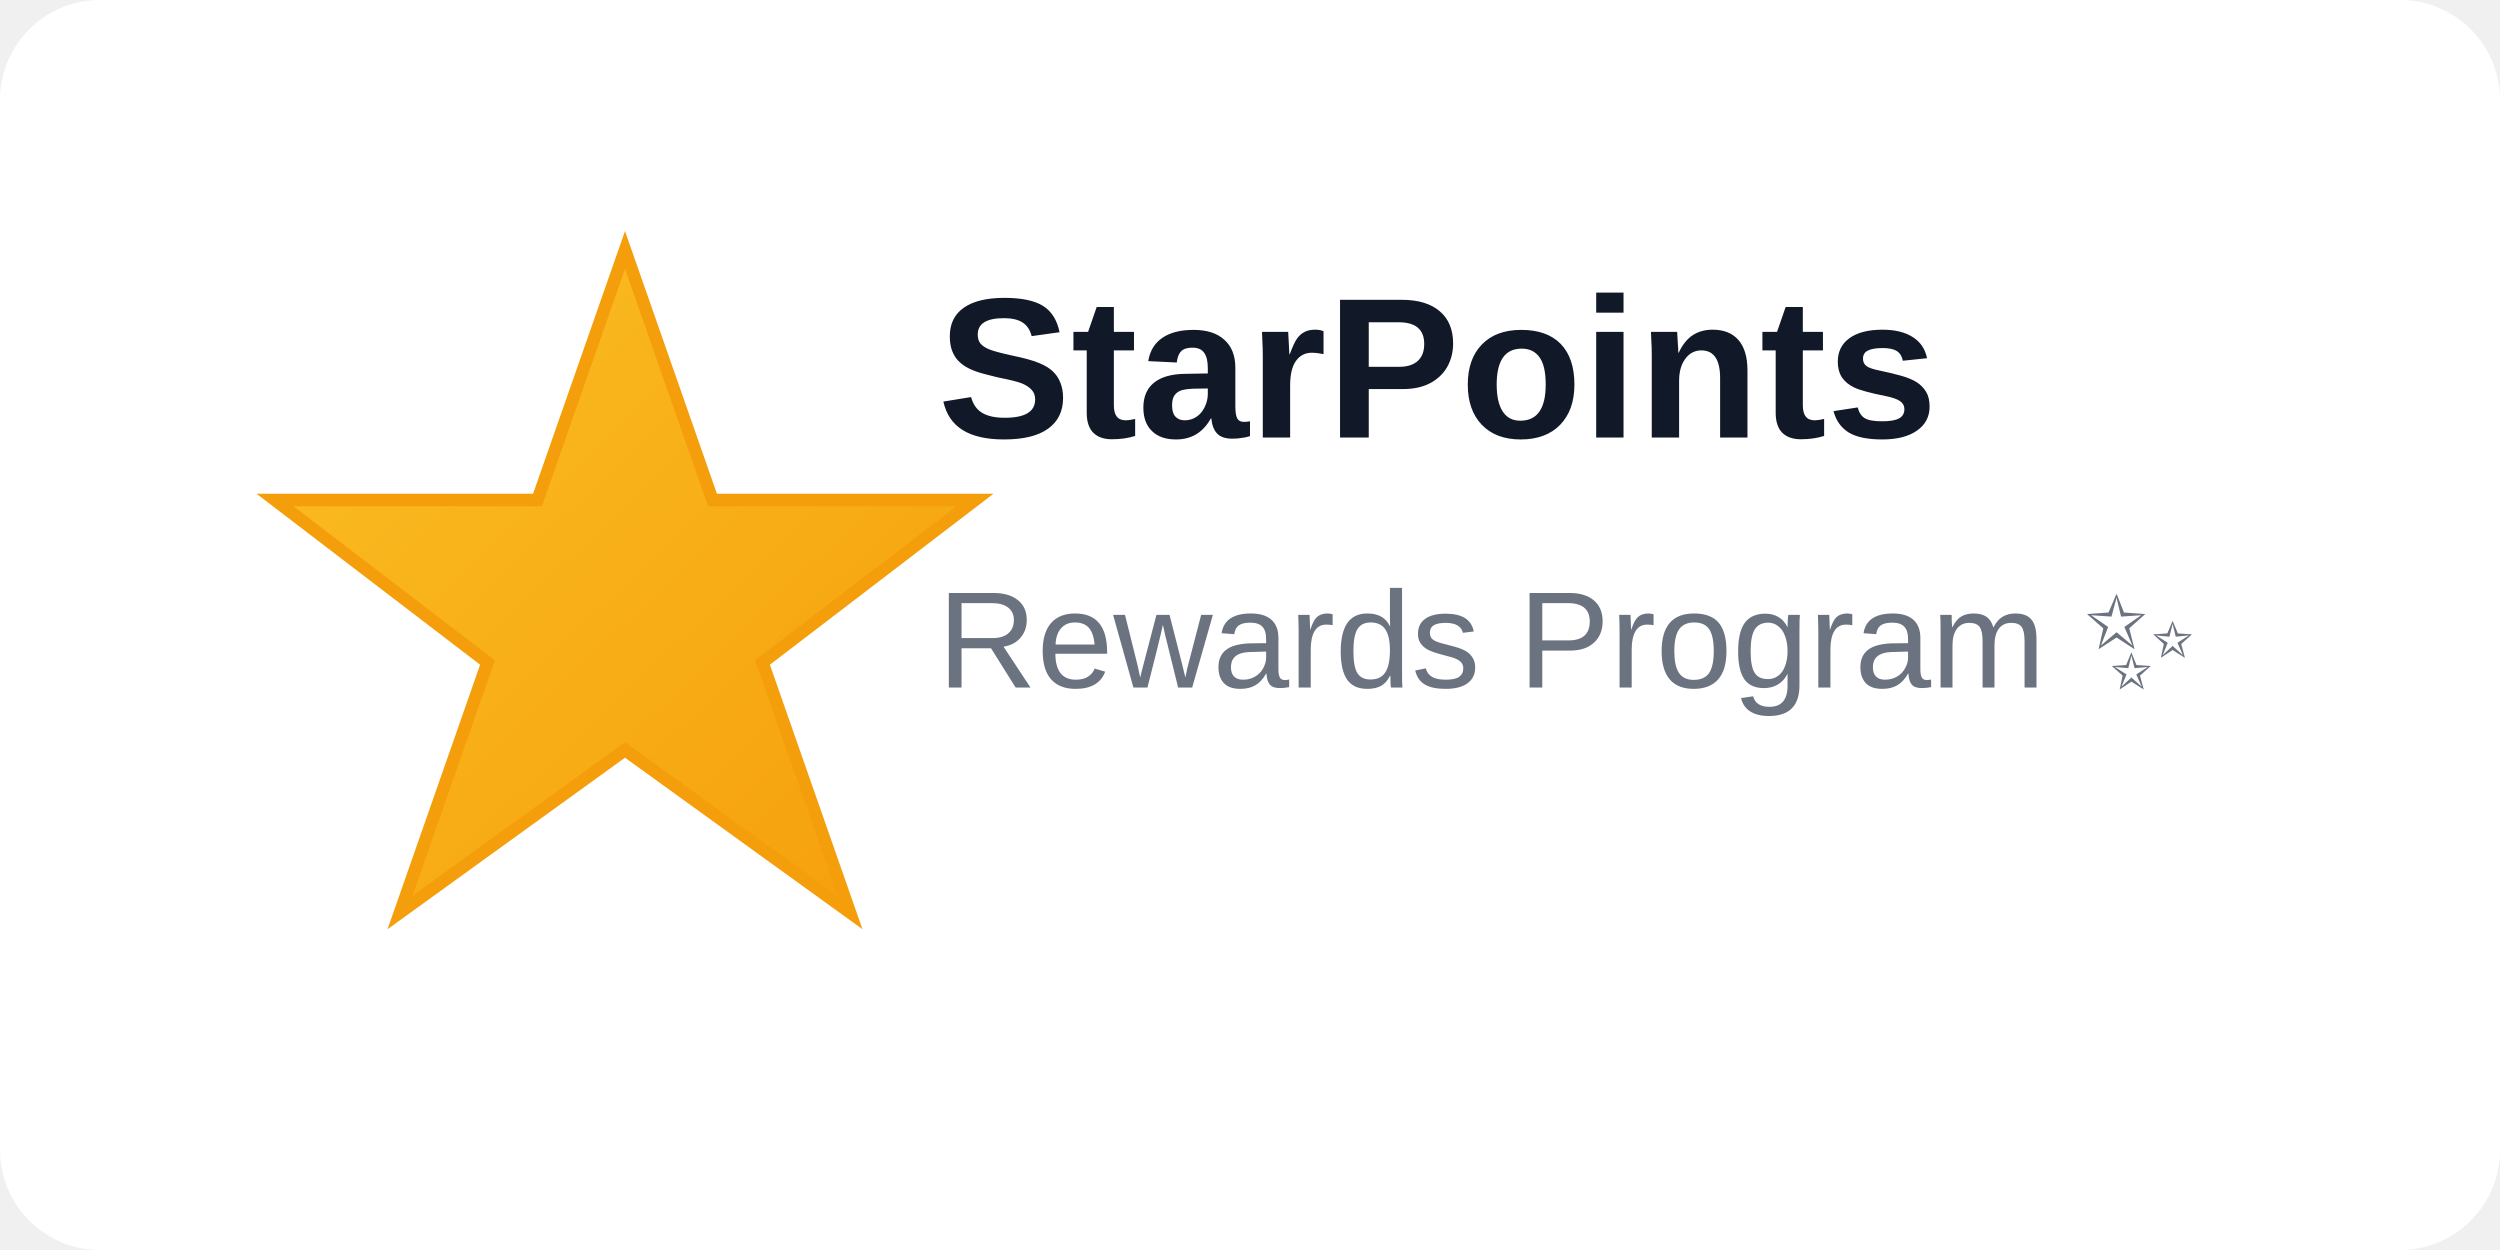
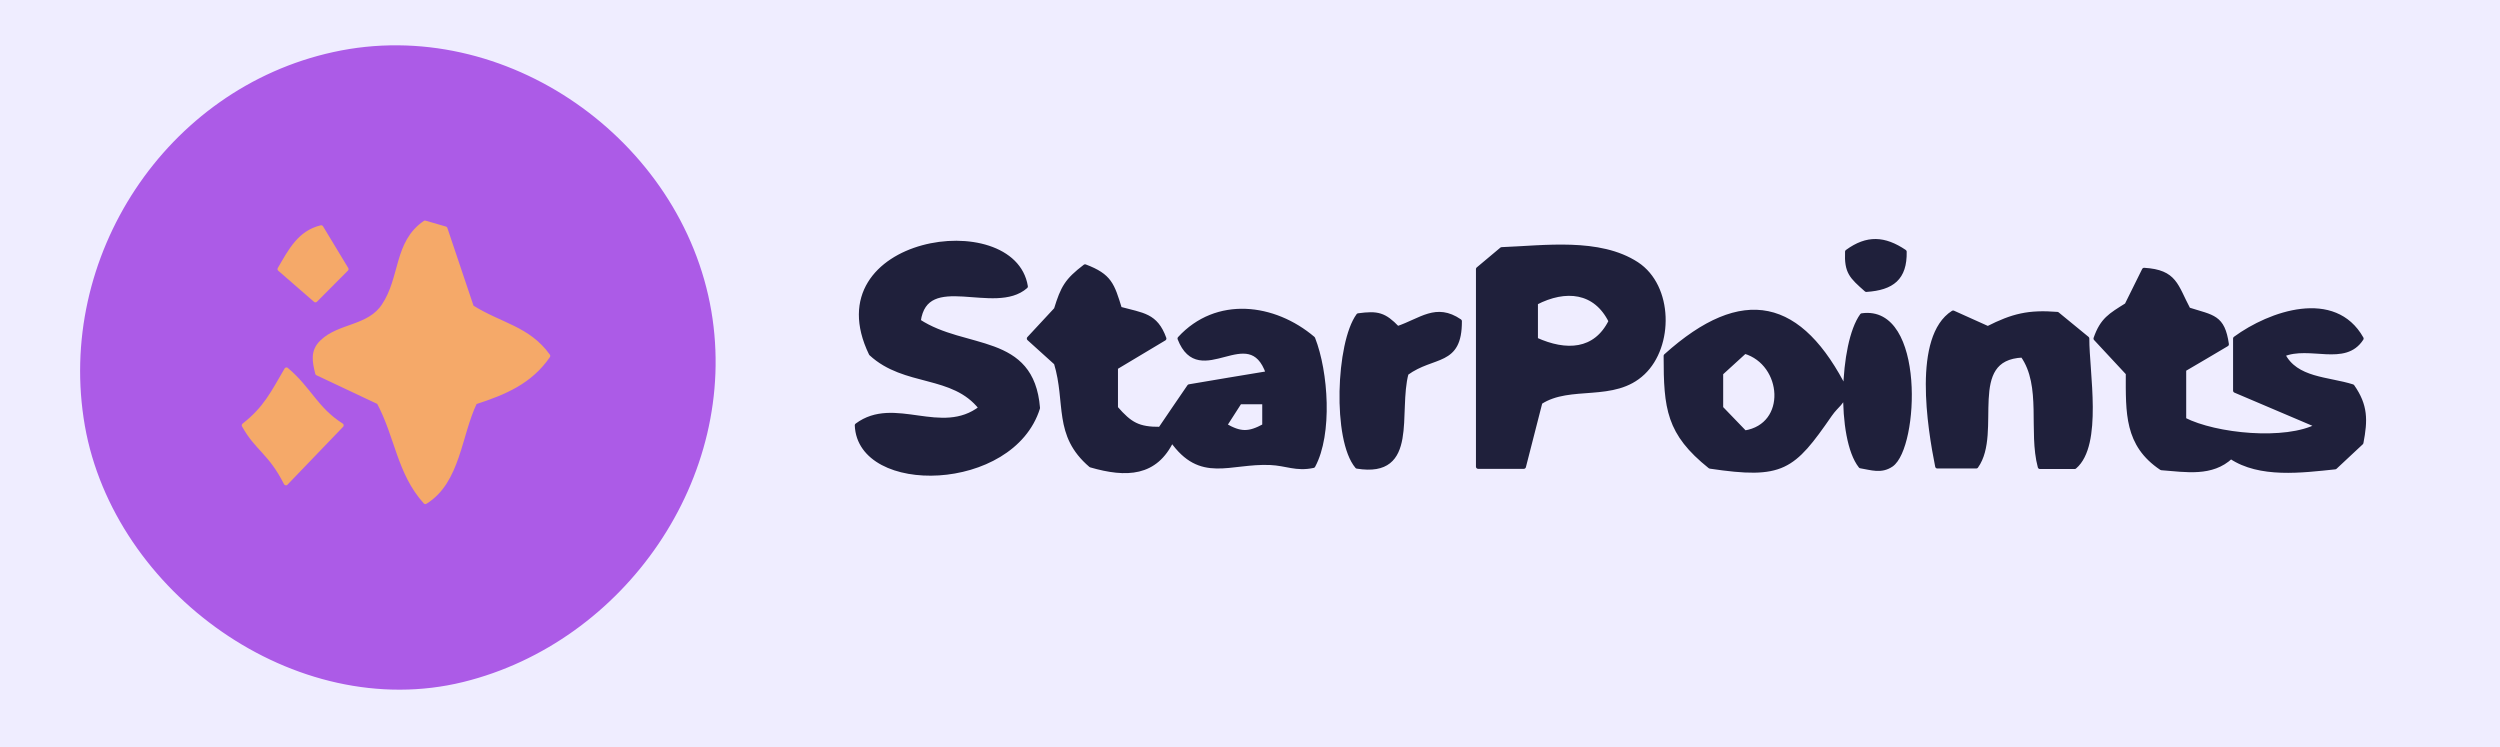
- <svg xmlns="http://www.w3.org/2000/svg" viewBox="0 0 200 100">
-   <defs>
-     <linearGradient id="starGradient" x1="0%" y1="0%" x2="100%" y2="100%">
-       <stop offset="0%" style="stop-color:#fbbf24;stop-opacity:1" />
-       <stop offset="100%" style="stop-color:#f59e0b;stop-opacity:1" />
-     </linearGradient>
-   </defs>
-   <rect width="200" height="100" fill="#ffffff" rx="8" />
-   <g transform="translate(20, 15)">
-     <polygon points="30,5 37,25 58,25 41,38 48,58 30,45 12,58 19,38 2,25 23,25" fill="url(#starGradient)" stroke="#f59e0b" stroke-width="1" />
-   </g>
-   <text x="75" y="35" font-size="16" font-weight="bold" fill="#111827" font-family="Arial, sans-serif">StarPoints</text>
-   <text x="75" y="55" font-size="11" fill="#6b7280" font-family="Arial, sans-serif">Rewards Program ✨</text>
+ <svg xmlns="http://www.w3.org/2000/svg" viewBox="0 0 144 43" width="144" height="43">
+   <path d="M0.08 0.08C48.03 0.08 95.97 0.08 143.92 0.08C143.92 14.36 143.92 28.64 143.92 42.92C95.97 42.92 48.03 42.92 0.08 42.92C0.08 28.64 0.08 14.36 0.08 0.08ZM19.23 3.12C9.65 5.21 3.33 14.86 5.01 24.5C6.68 34.01 17.04 41.53 26.66 39.16C35.87 36.89 42.47 27.47 40.85 17.94C39.18 8.15 29.07 0.96 19.23 3.12ZM59.08 16.5C58.36 12.01 46.94 13.7 50.17 20.37C52.13 22.18 54.89 21.45 56.5 23.5C54.21 25.26 51.52 22.89 49.36 24.5C49.52 28.45 58.3 28.24 59.78 23.5C59.44 19.27 55.6 20.27 52.91 18.5C53.32 15.48 57.3 18.07 59.08 16.5ZM109.7 14.5C108.54 13.72 107.55 13.66 106.4 14.5C106.35 15.68 106.64 15.93 107.5 16.69C108.99 16.59 109.73 16.02 109.7 14.5ZM86.5 14.36C86.05 14.74 85.6 15.12 85.14 15.5C85.14 19.29 85.14 23.09 85.14 26.88C86.02 26.88 86.9 26.88 87.77 26.88C88.09 25.64 88.4 24.4 88.72 23.17C90.45 22.04 92.96 23.07 94.64 21.47C96.27 19.93 96.26 16.51 94.28 15.21C92.12 13.8 88.94 14.27 86.5 14.36ZM62.5 15.35C61.44 16.16 61.22 16.56 60.83 17.82C60.31 18.38 59.79 18.94 59.27 19.5C59.79 19.97 60.31 20.44 60.83 20.91C61.53 23.22 60.77 25.04 62.83 26.8C64.9 27.4 66.56 27.32 67.5 25.35C69.17 27.73 70.8 26.56 73.17 26.66C74.1 26.7 74.66 27.04 75.64 26.83C76.63 25 76.39 21.43 75.63 19.5C73.38 17.59 70.08 17.18 67.95 19.5C69.11 22.46 71.96 18.37 73.04 21.5C71.53 21.75 70.01 22 68.5 22.26C67.94 23.07 67.39 23.89 66.83 24.71C65.56 24.72 65.09 24.44 64.27 23.5C64.27 22.72 64.27 21.94 64.27 21.17C65.2 20.61 66.13 20.06 67.06 19.5C66.57 18.14 65.81 18.15 64.5 17.79C64.07 16.4 63.93 15.89 62.5 15.35ZM123.5 15.55C123.17 16.22 122.83 16.9 122.5 17.57C121.56 18.16 121.09 18.41 120.71 19.5C121.33 20.17 121.95 20.83 122.57 21.5C122.57 23.77 122.48 25.61 124.5 26.96C125.92 27.07 127.4 27.34 128.5 26.31C130.17 27.43 132.58 27.11 134.5 26.91C135 26.44 135.51 25.97 136.01 25.5C136.26 24.2 136.27 23.36 135.5 22.26C134.08 21.81 132.24 21.89 131.5 20.42C133.05 19.78 135.06 20.99 136.02 19.5C134.47 16.75 130.77 18.02 128.75 19.5C128.75 20.5 128.75 21.5 128.75 22.5C130.33 23.17 131.92 23.85 133.5 24.52C131.66 25.5 127.62 25.1 125.8 24.17C125.8 23.2 125.8 22.24 125.8 21.28C126.62 20.8 127.44 20.32 128.26 19.83C128.03 18.23 127.46 18.28 126.05 17.83C125.32 16.46 125.3 15.66 123.5 15.55ZM92.78 18.5C91.9 20.28 90.2 20.35 88.46 19.56C88.46 18.85 88.46 18.15 88.46 17.44C90.18 16.55 91.9 16.72 92.78 18.5ZM80.5 18.91C79.73 18.11 79.35 18.02 78.24 18.17C77.08 19.76 76.87 25.33 78.17 26.87C81.63 27.43 80.4 23.76 81.01 21.5C82.58 20.36 84.09 21.01 84.08 18.5C82.72 17.57 81.86 18.45 80.5 18.91ZM106.32 22.5C103.71 17.3 100.41 16.49 95.95 20.5C95.95 23.53 96.1 24.95 98.5 26.87C102.67 27.49 103.26 26.99 105.41 23.88C105.83 23.28 106.11 23.28 106.32 22.5ZM107.17 26.85C107.79 26.95 108.35 27.17 108.94 26.77C110.4 25.76 110.77 17.67 107.25 18.17C106.07 19.79 105.9 25.25 107.17 26.85ZM112.5 18.01C110.3 19.41 111.14 24.62 111.59 26.86C112.34 26.86 113.08 26.86 113.83 26.86C115.23 24.9 113.12 20.62 116.5 20.47C117.74 22.23 116.95 24.84 117.5 26.89C118.17 26.89 118.83 26.89 119.5 26.89C121 25.61 120.21 21.41 120.22 19.5C119.64 19.03 119.07 18.56 118.5 18.09C116.85 17.96 115.94 18.18 114.5 18.91C113.83 18.61 113.17 18.31 112.5 18.01ZM100.5 20.25C102.8 20.93 103.08 24.51 100.5 24.92C100.04 24.44 99.59 23.97 99.13 23.5C99.13 22.83 99.13 22.17 99.13 21.5C99.59 21.08 100.04 20.67 100.5 20.25ZM72.83 23.16C72.83 23.62 72.83 24.07 72.83 24.53C71.93 25.02 71.45 25.02 70.55 24.5C70.84 24.05 71.12 23.61 71.41 23.16C71.88 23.16 72.36 23.16 72.83 23.16Z" fill="#efedff" fill-rule="evenodd" stroke="#efedff" stroke-width="0.25" stroke-linejoin="round" />
+   <path d="M19.23 3.12C29.07 0.96 39.18 8.15 40.85 17.94C42.47 27.47 35.87 36.89 26.66 39.16C17.04 41.53 6.68 34.01 5.01 24.5C3.33 14.86 9.65 5.21 19.23 3.12ZM25.65 13.17C25.26 13.06 24.87 12.94 24.48 12.83C22.8 13.98 23.18 16 22.1 17.61C21.24 18.9 19.55 18.72 18.54 19.7C17.98 20.24 18.12 20.83 18.28 21.5C19.46 22.06 20.64 22.61 21.82 23.17C22.88 25.15 22.98 27.22 24.5 28.91C26.4 27.74 26.45 25.05 27.36 23.17C29.06 22.62 30.54 22 31.57 20.5C30.42 18.9 28.82 18.73 27.17 17.69C26.66 16.18 26.16 14.68 25.65 13.17ZM18.5 13.1C17.26 13.4 16.73 14.43 16.11 15.5C16.8 16.1 17.48 16.69 18.17 17.29C18.76 16.69 19.36 16.1 19.95 15.5C19.47 14.7 18.98 13.9 18.5 13.1ZM16.5 21.29C15.72 22.62 15.31 23.51 14.05 24.5C14.8 25.86 15.57 26.05 16.47 27.83C17.54 26.72 18.6 25.61 19.67 24.5C18.19 23.56 17.83 22.41 16.5 21.29Z" fill="#ac5be7" fill-rule="evenodd" stroke="#ac5be7" stroke-width="0.25" stroke-linejoin="round" />
+   <path d="M59.08 16.5C57.3 18.07 53.32 15.48 52.91 18.5C55.6 20.27 59.44 19.27 59.78 23.5C58.3 28.24 49.52 28.45 49.36 24.5C51.52 22.89 54.21 25.26 56.5 23.5C54.89 21.45 52.13 22.18 50.17 20.37C46.94 13.7 58.36 12.01 59.08 16.5ZM109.7 14.5C109.73 16.02 108.99 16.59 107.5 16.69C106.64 15.93 106.35 15.68 106.4 14.5C107.55 13.66 108.54 13.72 109.7 14.5ZM86.5 14.36C88.94 14.27 92.12 13.8 94.28 15.21C96.26 16.51 96.27 19.93 94.64 21.47C92.96 23.07 90.45 22.04 88.72 23.17C88.4 24.4 88.09 25.64 87.77 26.88C86.9 26.88 86.02 26.88 85.14 26.88C85.14 23.09 85.14 19.29 85.14 15.5C85.6 15.12 86.05 14.74 86.5 14.36ZM62.5 15.35C63.93 15.89 64.07 16.4 64.5 17.79C65.81 18.15 66.57 18.14 67.06 19.5C66.13 20.06 65.2 20.61 64.27 21.17C64.27 21.94 64.27 22.72 64.27 23.5C65.09 24.44 65.56 24.72 66.83 24.71C67.39 23.89 67.94 23.07 68.5 22.26C70.01 22 71.53 21.75 73.04 21.5C71.96 18.37 69.11 22.46 67.95 19.5C70.08 17.18 73.38 17.59 75.63 19.5C76.39 21.43 76.63 25 75.64 26.83C74.66 27.04 74.1 26.7 73.17 26.66C70.8 26.56 69.17 27.73 67.5 25.35C66.56 27.32 64.9 27.4 62.83 26.8C60.77 25.04 61.53 23.22 60.83 20.91C60.31 20.44 59.79 19.97 59.27 19.5C59.79 18.94 60.31 18.38 60.83 17.82C61.22 16.56 61.44 16.16 62.5 15.35ZM123.5 15.55C125.3 15.66 125.32 16.46 126.05 17.83C127.46 18.28 128.03 18.23 128.26 19.83C127.44 20.32 126.62 20.8 125.8 21.28C125.8 22.24 125.8 23.2 125.8 24.17C127.62 25.1 131.66 25.5 133.5 24.52C131.92 23.85 130.33 23.17 128.75 22.5C128.75 21.5 128.75 20.5 128.75 19.5C130.77 18.02 134.47 16.75 136.02 19.5C135.06 20.99 133.05 19.78 131.5 20.42C132.24 21.89 134.08 21.81 135.5 22.26C136.27 23.36 136.26 24.2 136.01 25.5C135.51 25.97 135 26.44 134.5 26.91C132.58 27.11 130.17 27.43 128.5 26.31C127.4 27.34 125.92 27.07 124.5 26.96C122.48 25.61 122.57 23.77 122.57 21.5C121.95 20.83 121.33 20.17 120.71 19.5C121.09 18.41 121.56 18.16 122.5 17.57C122.83 16.9 123.17 16.22 123.5 15.55ZM92.78 18.5C91.9 16.72 90.18 16.55 88.46 17.44C88.46 18.15 88.46 18.85 88.46 19.56C90.2 20.35 91.9 20.28 92.78 18.5ZM80.5 18.91C81.86 18.45 82.72 17.57 84.08 18.5C84.09 21.01 82.58 20.36 81.01 21.5C80.4 23.76 81.63 27.43 78.17 26.87C76.87 25.33 77.08 19.76 78.24 18.17C79.35 18.02 79.73 18.11 80.5 18.91ZM106.32 22.5C106.11 23.28 105.83 23.28 105.41 23.88C103.26 26.99 102.67 27.49 98.5 26.87C96.1 24.95 95.95 23.53 95.95 20.5C100.41 16.49 103.71 17.3 106.32 22.5ZM107.17 26.85C105.9 25.25 106.07 19.79 107.25 18.17C110.77 17.67 110.4 25.76 108.94 26.77C108.35 27.17 107.79 26.95 107.17 26.85ZM112.5 18.01C113.17 18.31 113.83 18.61 114.5 18.91C115.94 18.18 116.85 17.96 118.5 18.09C119.07 18.56 119.64 19.03 120.22 19.5C120.21 21.41 121 25.61 119.5 26.89C118.83 26.89 118.17 26.89 117.5 26.89C116.95 24.84 117.74 22.23 116.5 20.47C113.12 20.62 115.23 24.9 113.83 26.86C113.08 26.86 112.34 26.86 111.59 26.86C111.14 24.62 110.3 19.41 112.5 18.01ZM100.5 20.25C100.04 20.67 99.59 21.08 99.13 21.5C99.13 22.17 99.13 22.83 99.13 23.5C99.59 23.97 100.04 24.44 100.5 24.92C103.08 24.51 102.8 20.93 100.5 20.25ZM72.83 23.16C72.36 23.16 71.88 23.16 71.41 23.16C71.12 23.61 70.84 24.05 70.55 24.5C71.45 25.02 71.93 25.02 72.83 24.53C72.83 24.07 72.83 23.62 72.83 23.16Z" fill="#1f203b" fill-rule="evenodd" stroke="#1f203b" stroke-width="0.25" stroke-linejoin="round" />
+   <path d="M25.65 13.17C26.16 14.68 26.66 16.18 27.17 17.69C28.82 18.73 30.42 18.9 31.57 20.5C30.54 22 29.06 22.62 27.36 23.17C26.45 25.05 26.4 27.74 24.5 28.91C22.98 27.22 22.88 25.15 21.82 23.17C20.64 22.61 19.46 22.06 18.28 21.5C18.12 20.83 17.98 20.24 18.54 19.7C19.55 18.72 21.24 18.9 22.1 17.61C23.18 16 22.8 13.98 24.48 12.83C24.87 12.94 25.26 13.06 25.65 13.17ZM18.5 13.1C18.98 13.9 19.47 14.7 19.95 15.5C19.36 16.1 18.76 16.69 18.17 17.29C17.48 16.69 16.8 16.1 16.11 15.5C16.73 14.43 17.26 13.4 18.5 13.1ZM16.5 21.29C17.83 22.41 18.19 23.56 19.67 24.5C18.6 25.61 17.54 26.72 16.47 27.83C15.57 26.05 14.8 25.86 14.05 24.5C15.31 23.51 15.72 22.62 16.5 21.29Z" fill="#f5a969" fill-rule="evenodd" stroke="#f5a969" stroke-width="0.25" stroke-linejoin="round" />
</svg>
